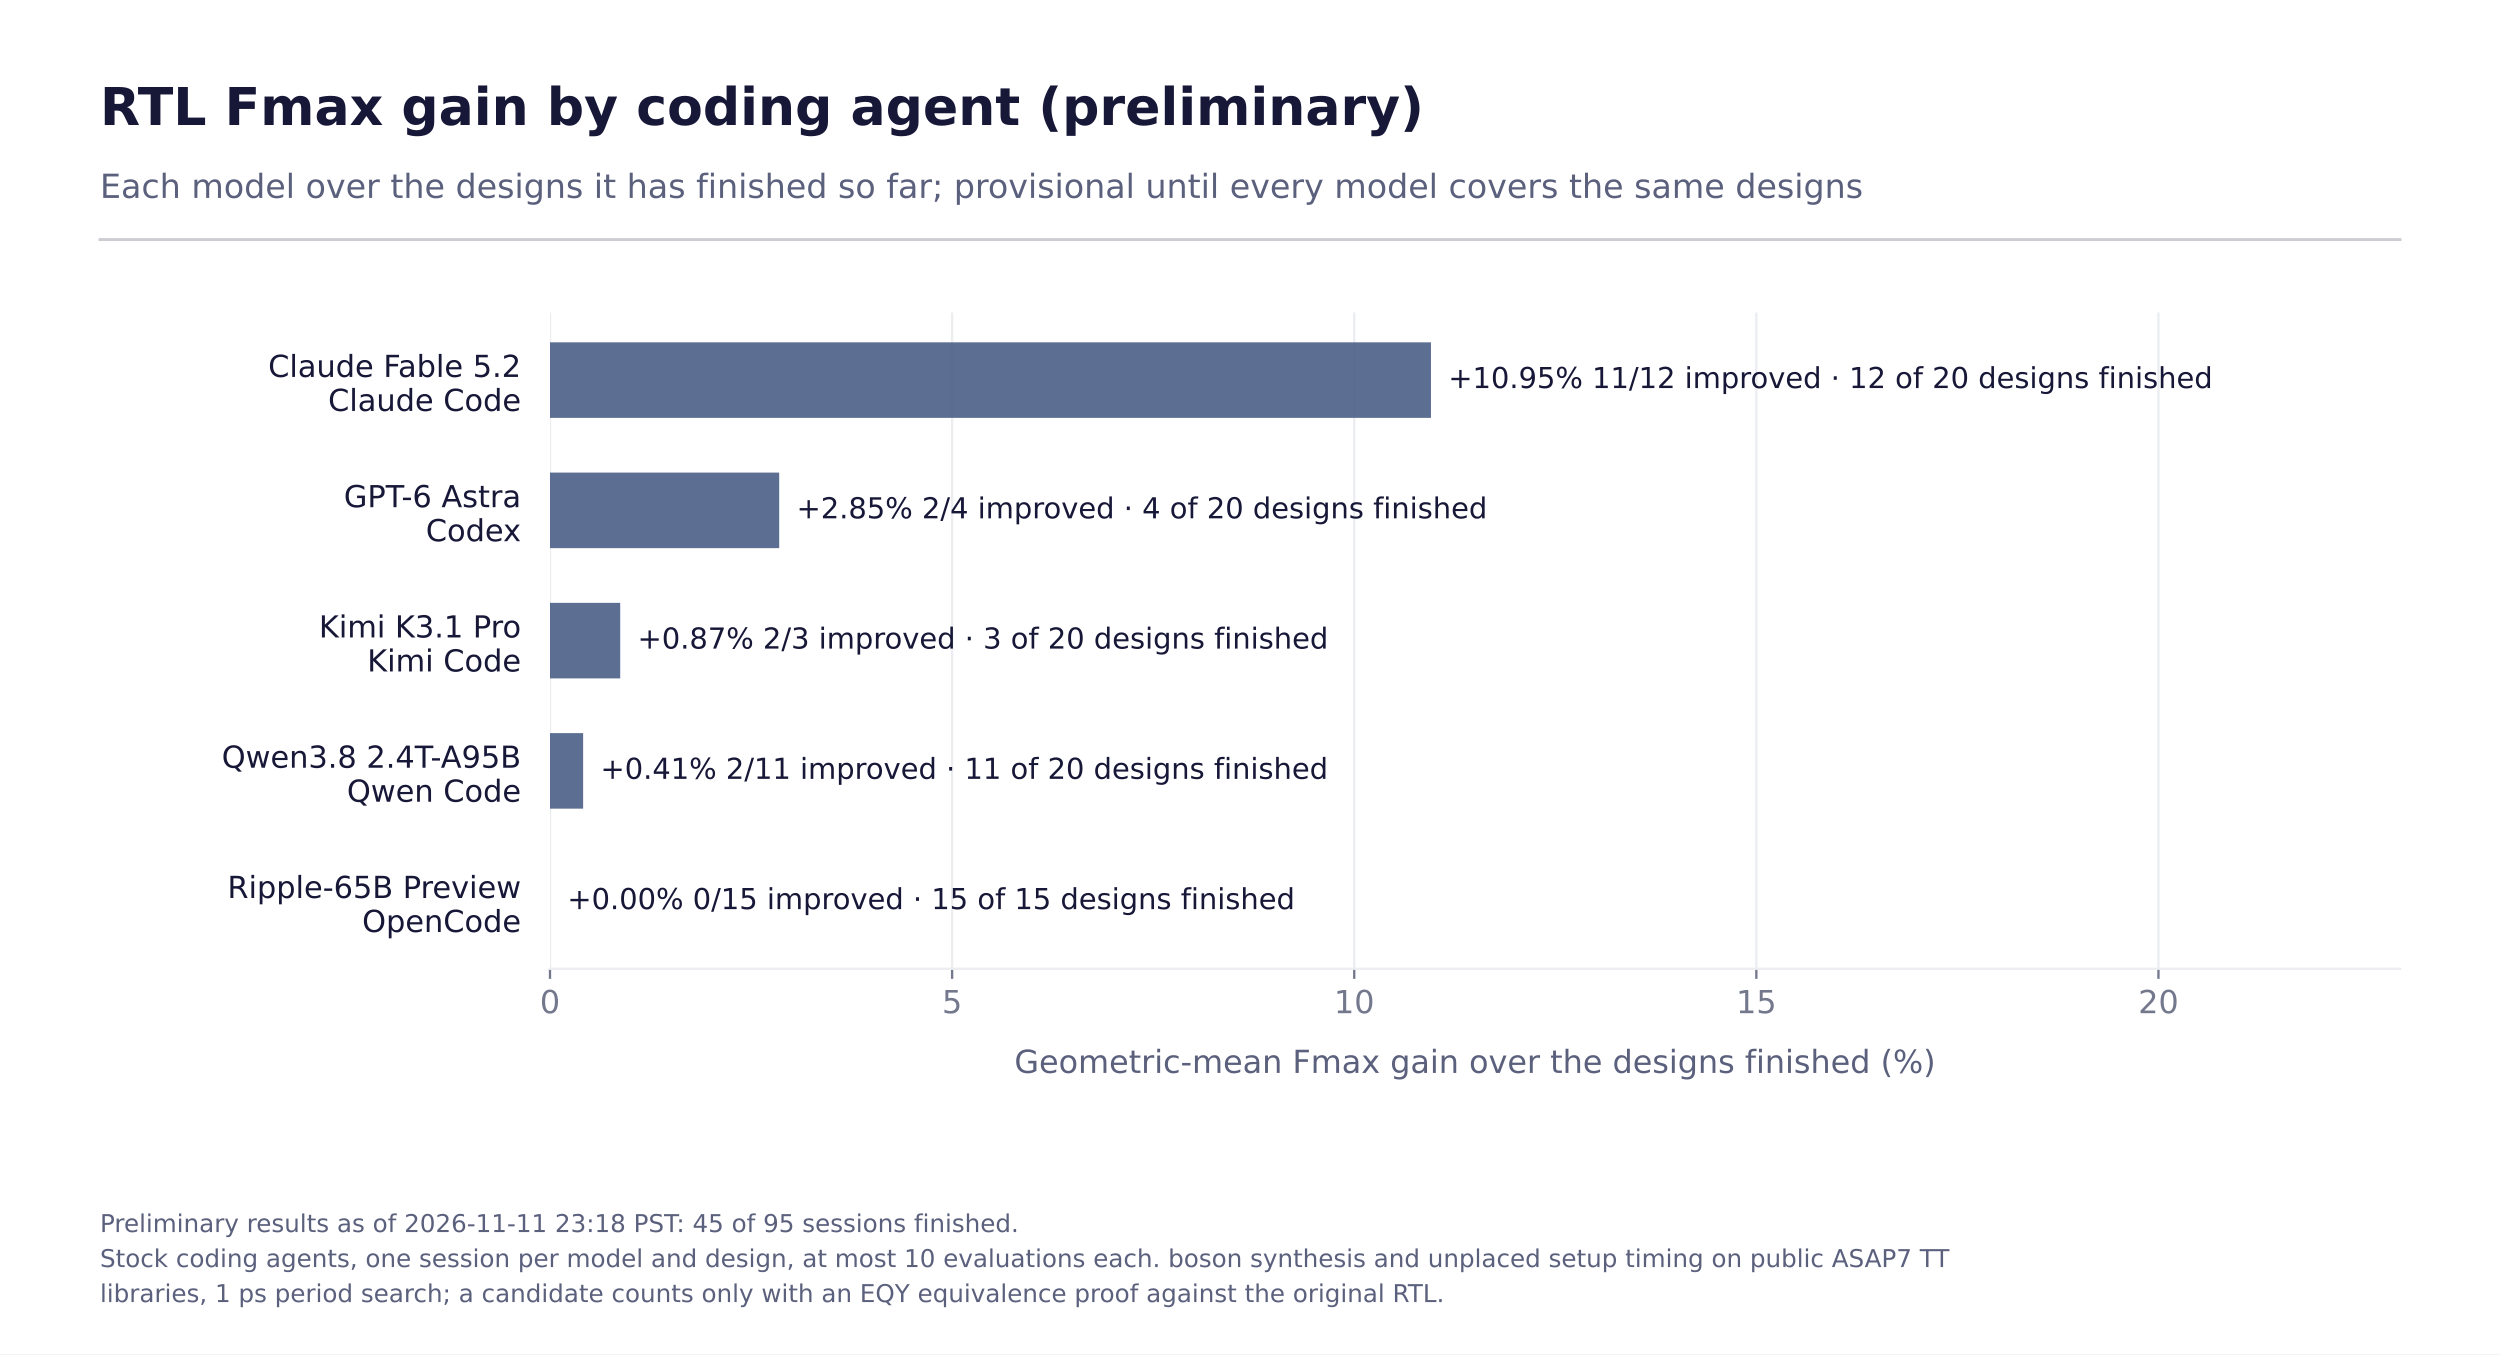
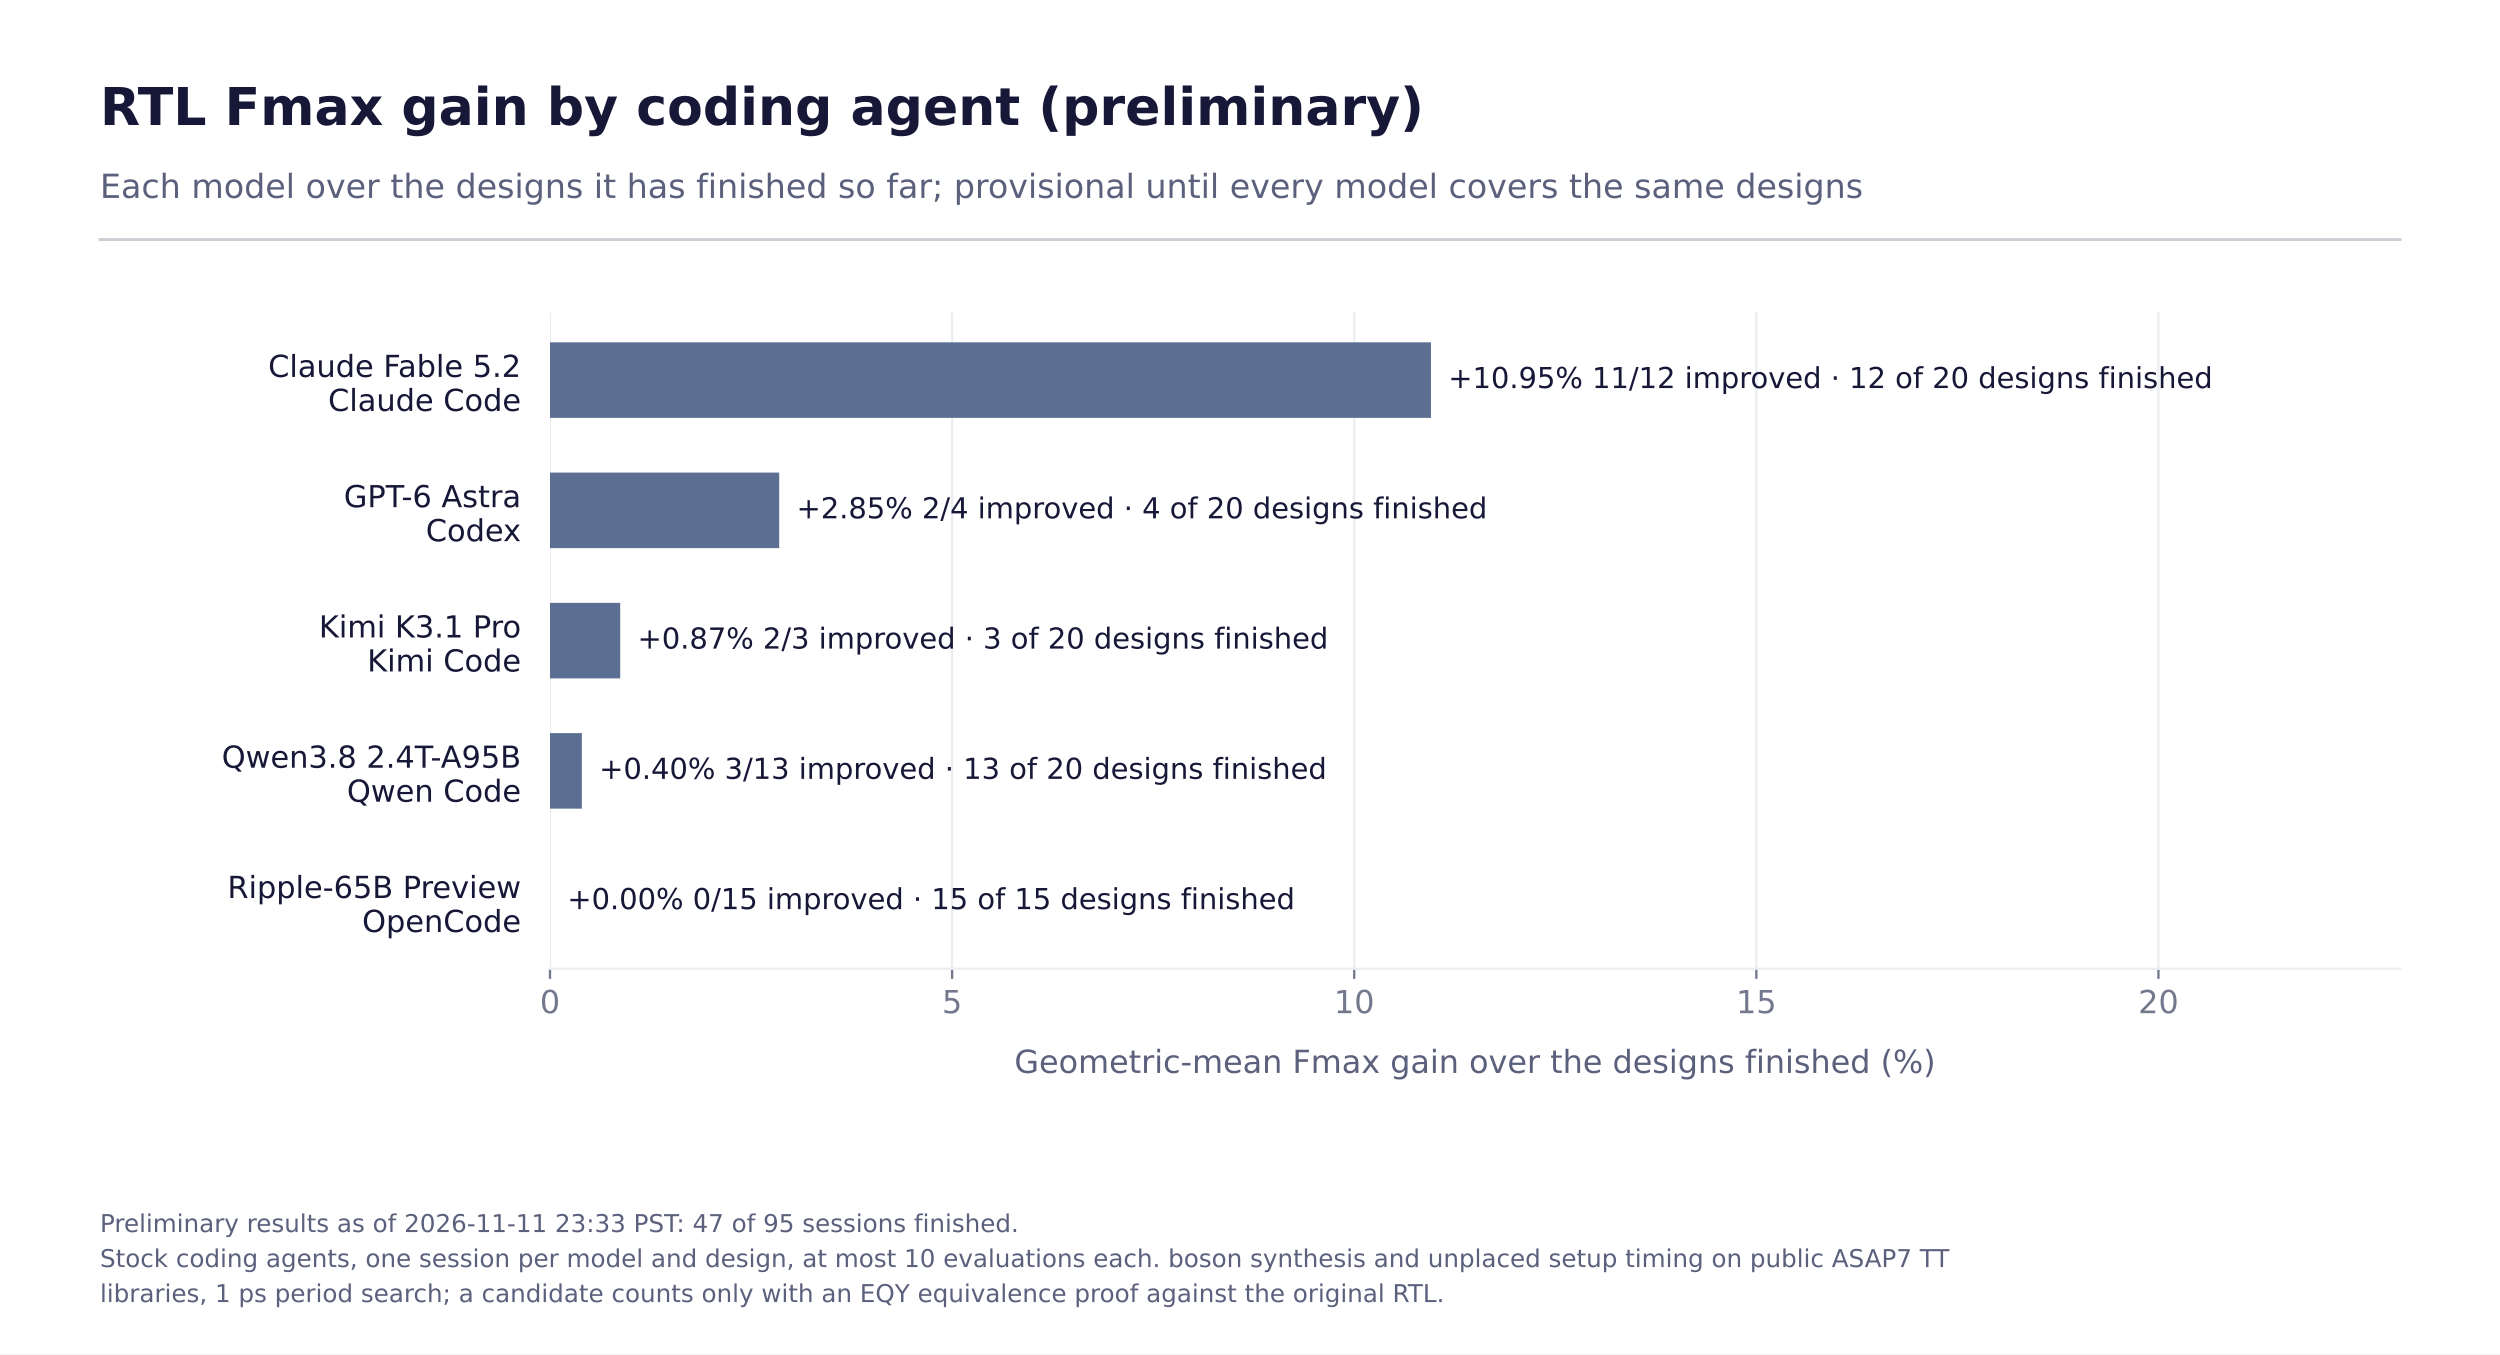
<svg xmlns="http://www.w3.org/2000/svg" xmlns:xlink="http://www.w3.org/1999/xlink" width="864pt" height="468pt" viewBox="0 0 864 468" version="1.1">
  <defs>
    <style type="text/css">*{stroke-linejoin: round; stroke-linecap: butt}</style>
  </defs>
  <g id="figure_1">
    <g id="patch_1">
      <path d="M 0 468  L 864 468  L 864 0  L 0 0  z " style="fill: #ffffff" />
    </g>
    <g id="axes_1">
      <g id="patch_2">
        <path d="M 190.08 334.8  L 829.44 334.8  L 829.44 108  L 190.08 108  z " style="fill: #ffffff" />
      </g>
      <g id="matplotlib.axis_1">
        <g id="xtick_1">
          <g id="line2d_1">
            <path d="M 190.08 334.8  L 190.08 108  " clip-path="url(#p4ebb32de9a)" style="fill: none; stroke: #ebedf0; stroke-width: 0.8; stroke-linecap: square" />
          </g>
          <g id="line2d_2">
            <defs>
              <path id="m93d353a957" d="M 0 0  L 0 3.5  " style="stroke: #74788d; stroke-width: 0.8" />
            </defs>
            <g>
              <use xlink:href="#m93d353a957" x="190.08" y="334.8" style="fill: #74788d; stroke: #74788d; stroke-width: 0.8" />
            </g>
          </g>
          <g id="text_1">
            <text style="fill: #74788d; font: 11px 'DejaVu Sans'; text-anchor: middle" x="190.08" y="350.158" transform="rotate(-0 190.08 350.1583)">0</text>
          </g>
        </g>
        <g id="xtick_2">
          <g id="line2d_3">
            <path d="M 329.051 334.8  L 329.051 108  " clip-path="url(#p4ebb32de9a)" style="fill: none; stroke: #ebedf0; stroke-width: 0.8; stroke-linecap: square" />
          </g>
          <g id="line2d_4">
            <g>
              <use xlink:href="#m93d353a957" x="329.051" y="334.8" style="fill: #74788d; stroke: #74788d; stroke-width: 0.8" />
            </g>
          </g>
          <g id="text_2">
            <text style="fill: #74788d; font: 11px 'DejaVu Sans'; text-anchor: middle" x="329.051" y="350.158" transform="rotate(-0 329.0508 350.1583)">5</text>
          </g>
        </g>
        <g id="xtick_3">
          <g id="line2d_5">
            <path d="M 468.022 334.8  L 468.022 108  " clip-path="url(#p4ebb32de9a)" style="fill: none; stroke: #ebedf0; stroke-width: 0.8; stroke-linecap: square" />
          </g>
          <g id="line2d_6">
            <g>
              <use xlink:href="#m93d353a957" x="468.022" y="334.8" style="fill: #74788d; stroke: #74788d; stroke-width: 0.8" />
            </g>
          </g>
          <g id="text_3">
            <text style="fill: #74788d; font: 11px 'DejaVu Sans'; text-anchor: middle" x="468.022" y="350.158" transform="rotate(-0 468.0215 350.1583)">10</text>
          </g>
        </g>
        <g id="xtick_4">
          <g id="line2d_7">
            <path d="M 606.992 334.8  L 606.992 108  " clip-path="url(#p4ebb32de9a)" style="fill: none; stroke: #ebedf0; stroke-width: 0.8; stroke-linecap: square" />
          </g>
          <g id="line2d_8">
            <g>
              <use xlink:href="#m93d353a957" x="606.992" y="334.8" style="fill: #74788d; stroke: #74788d; stroke-width: 0.8" />
            </g>
          </g>
          <g id="text_4">
            <text style="fill: #74788d; font: 11px 'DejaVu Sans'; text-anchor: middle" x="606.992" y="350.158" transform="rotate(-0 606.9923 350.1583)">15</text>
          </g>
        </g>
        <g id="xtick_5">
          <g id="line2d_9">
            <path d="M 745.963 334.8  L 745.963 108  " clip-path="url(#p4ebb32de9a)" style="fill: none; stroke: #ebedf0; stroke-width: 0.8; stroke-linecap: square" />
          </g>
          <g id="line2d_10">
            <g>
              <use xlink:href="#m93d353a957" x="745.963" y="334.8" style="fill: #74788d; stroke: #74788d; stroke-width: 0.8" />
            </g>
          </g>
          <g id="text_5">
            <text style="fill: #74788d; font: 11px 'DejaVu Sans'; text-anchor: middle" x="745.963" y="350.158" transform="rotate(-0 745.963 350.1583)">20</text>
          </g>
        </g>
        <g id="text_6">
          <text style="fill: #5b607d; font: 11px 'DejaVu Sans'; text-anchor: middle" x="509.76" y="370.804" transform="rotate(-0 509.76 370.8042)">Geometric-mean Fmax gain over the designs finished (%)</text>
        </g>
      </g>
      <g id="matplotlib.axis_2">
        <g id="ytick_1">
          <g id="line2d_11" />
          <g id="text_7">
            <text style="fill: #171738; font: 10.5px 'DejaVu Sans'" transform="translate(92.68391 130.2724)">Claude Fable 5.2</text>
            <text style="fill: #171738; font: 10.5px 'DejaVu Sans'" transform="translate(113.3952 142.0301)">Claude Code</text>
          </g>
        </g>
        <g id="ytick_2">
          <g id="line2d_12" />
          <g id="text_8">
            <text style="fill: #171738; font: 10.5px 'DejaVu Sans'" transform="translate(118.8322 175.2903)">GPT-6 Astra</text>
            <text style="fill: #171738; font: 10.5px 'DejaVu Sans'" transform="translate(147.1658 187.048)">Codex</text>
          </g>
        </g>
        <g id="ytick_3">
          <g id="line2d_13" />
          <g id="text_9">
            <text style="fill: #171738; font: 10.5px 'DejaVu Sans'" transform="translate(110.2222 220.3082)">Kimi K3.1 Pro</text>
            <text style="fill: #171738; font: 10.5px 'DejaVu Sans'" transform="translate(126.9123 232.0659)">Kimi Code</text>
          </g>
        </g>
        <g id="ytick_4">
          <g id="line2d_14" />
          <g id="text_10">
            <text style="fill: #171738; font: 10.5px 'DejaVu Sans'" transform="translate(76.62383 265.326)">Qwen3.8 2.4T-A95B</text>
            <text style="fill: #171738; font: 10.5px 'DejaVu Sans'" transform="translate(119.892 277.0837)">Qwen Code</text>
          </g>
        </g>
        <g id="ytick_5">
          <g id="line2d_15" />
          <g id="text_11">
            <text style="fill: #171738; font: 10.5px 'DejaVu Sans'" transform="translate(78.59914 310.3439)">Ripple-65B Preview</text>
            <text style="fill: #171738; font: 10.5px 'DejaVu Sans'" transform="translate(125.1502 322.1016)">OpenCode</text>
          </g>
        </g>
      </g>
      <g id="patch_3">
        <path d="M 190.08 118.309  L 494.537 118.309  L 494.537 144.419  L 190.08 144.419  z " clip-path="url(#p4ebb32de9a)" style="fill: #3f5680; opacity: 0.85" />
      </g>
      <g id="patch_4">
        <path d="M 190.08 163.327  L 269.293 163.327  L 269.293 189.437  L 190.08 189.437  z " clip-path="url(#p4ebb32de9a)" style="fill: #3f5680; opacity: 0.85" />
      </g>
      <g id="patch_5">
        <path d="M 190.08 208.345  L 214.344 208.345  L 214.344 234.455  L 190.08 234.455  z " clip-path="url(#p4ebb32de9a)" style="fill: #3f5680; opacity: 0.85" />
      </g>
      <g id="patch_6">
-         <path d="M 190.08 253.363  L 201.531 253.363  L 201.531 279.473  L 190.08 279.473  z " clip-path="url(#p4ebb32de9a)" style="fill: #3f5680; opacity: 0.85" />
+         <path d="M 190.08 253.363  L 201.086 253.363  L 201.086 279.473  L 190.08 279.473  z " clip-path="url(#p4ebb32de9a)" style="fill: #3f5680; opacity: 0.85" />
      </g>
      <g id="patch_7">
        <path d="M 190.08 298.381  L 190.08 298.381  L 190.08 324.491  L 190.08 324.491  z " clip-path="url(#p4ebb32de9a)" style="fill: #3f5680; opacity: 0.85" />
      </g>
      <g id="patch_8">
        <path d="M 190.08 334.8  L 829.44 334.8  " style="fill: none; stroke: #ebedf0; stroke-width: 0.8; stroke-linejoin: miter; stroke-linecap: square" />
      </g>
      <g id="text_12">
        <text style="fill: #171738; font: 10px 'DejaVu Sans'; text-anchor: start" x="500.537" y="134.124" transform="rotate(-0 500.5371 134.1236)">+10.95%   11/12 improved · 12 of 20 designs finished</text>
      </g>
      <g id="text_13">
        <text style="fill: #171738; font: 10px 'DejaVu Sans'; text-anchor: start" x="275.293" y="179.142" transform="rotate(-0 275.2933 179.1415)">+2.85%   2/4 improved · 4 of 20 designs finished</text>
      </g>
      <g id="text_14">
        <text style="fill: #171738; font: 10px 'DejaVu Sans'; text-anchor: start" x="220.344" y="224.159" transform="rotate(-0 220.3443 224.1594)">+0.87%   2/3 improved · 3 of 20 designs finished</text>
      </g>
      <g id="text_15">
-         <text style="fill: #171738; font: 10px 'DejaVu Sans'; text-anchor: start" x="207.531" y="269.177" transform="rotate(-0 207.5312 269.1772)">+0.41%   2/11 improved · 11 of 20 designs finished</text>
+         <text style="fill: #171738; font: 10px 'DejaVu Sans'; text-anchor: start" x="207.086" y="269.177" transform="rotate(-0 207.0865 269.1772)">+0.40%   3/13 improved · 13 of 20 designs finished</text>
      </g>
      <g id="text_16">
        <text style="fill: #171738; font: 10px 'DejaVu Sans'; text-anchor: start" x="196.08" y="314.195" transform="rotate(-0 196.08 314.1951)">+0.00%   0/15 improved · 15 of 15 designs finished</text>
      </g>
    </g>
    <g id="line2d_16">
      <path d="M 34.56 82.8  L 829.44 82.8  " style="fill: none; stroke: #171738; stroke-opacity: 0.22; stroke-linecap: square" />
    </g>
    <g id="text_17">
      <text style="fill: #171738; font: 700 18px 'DejaVu Sans'; text-anchor: start" x="34.56" y="43.2" transform="rotate(-0 34.56 43.2)">RTL Fmax gain by coding agent (preliminary)</text>
    </g>
    <g id="text_18">
      <text style="fill: #5b607d; font: 11.5px 'DejaVu Sans'; text-anchor: start" x="34.56" y="68.4" transform="rotate(-0 34.56 68.4)">Each model over the designs it has finished so far; provisional until every model covers the same designs</text>
    </g>
    <g id="text_19">
-       <text style="fill: #5b607d; font: 8.5px 'DejaVu Sans'" transform="translate(34.56 425.7968)">Preliminary results as of 2026-11-11 23:18 PST: 45 of 95 sessions finished.</text>
+       <text style="fill: #5b607d; font: 8.5px 'DejaVu Sans'" transform="translate(34.56 425.7968)">Preliminary results as of 2026-11-11 23:33 PST: 47 of 95 sessions finished.</text>
      <text style="fill: #5b607d; font: 8.5px 'DejaVu Sans'" transform="translate(34.56 437.8984)">Stock coding agents, one session per model and design, at most 10 evaluations each. boson synthesis and unplaced setup timing on public ASAP7 TT</text>
      <text style="fill: #5b607d; font: 8.5px 'DejaVu Sans'" transform="translate(34.56 450)">libraries, 1 ps period search; a candidate counts only with an EQY equivalence proof against the original RTL.</text>
    </g>
  </g>
  <defs>
    <clipPath id="p4ebb32de9a">
      <rect x="190.08" y="108" width="639.36" height="226.8" />
    </clipPath>
  </defs>
</svg>
